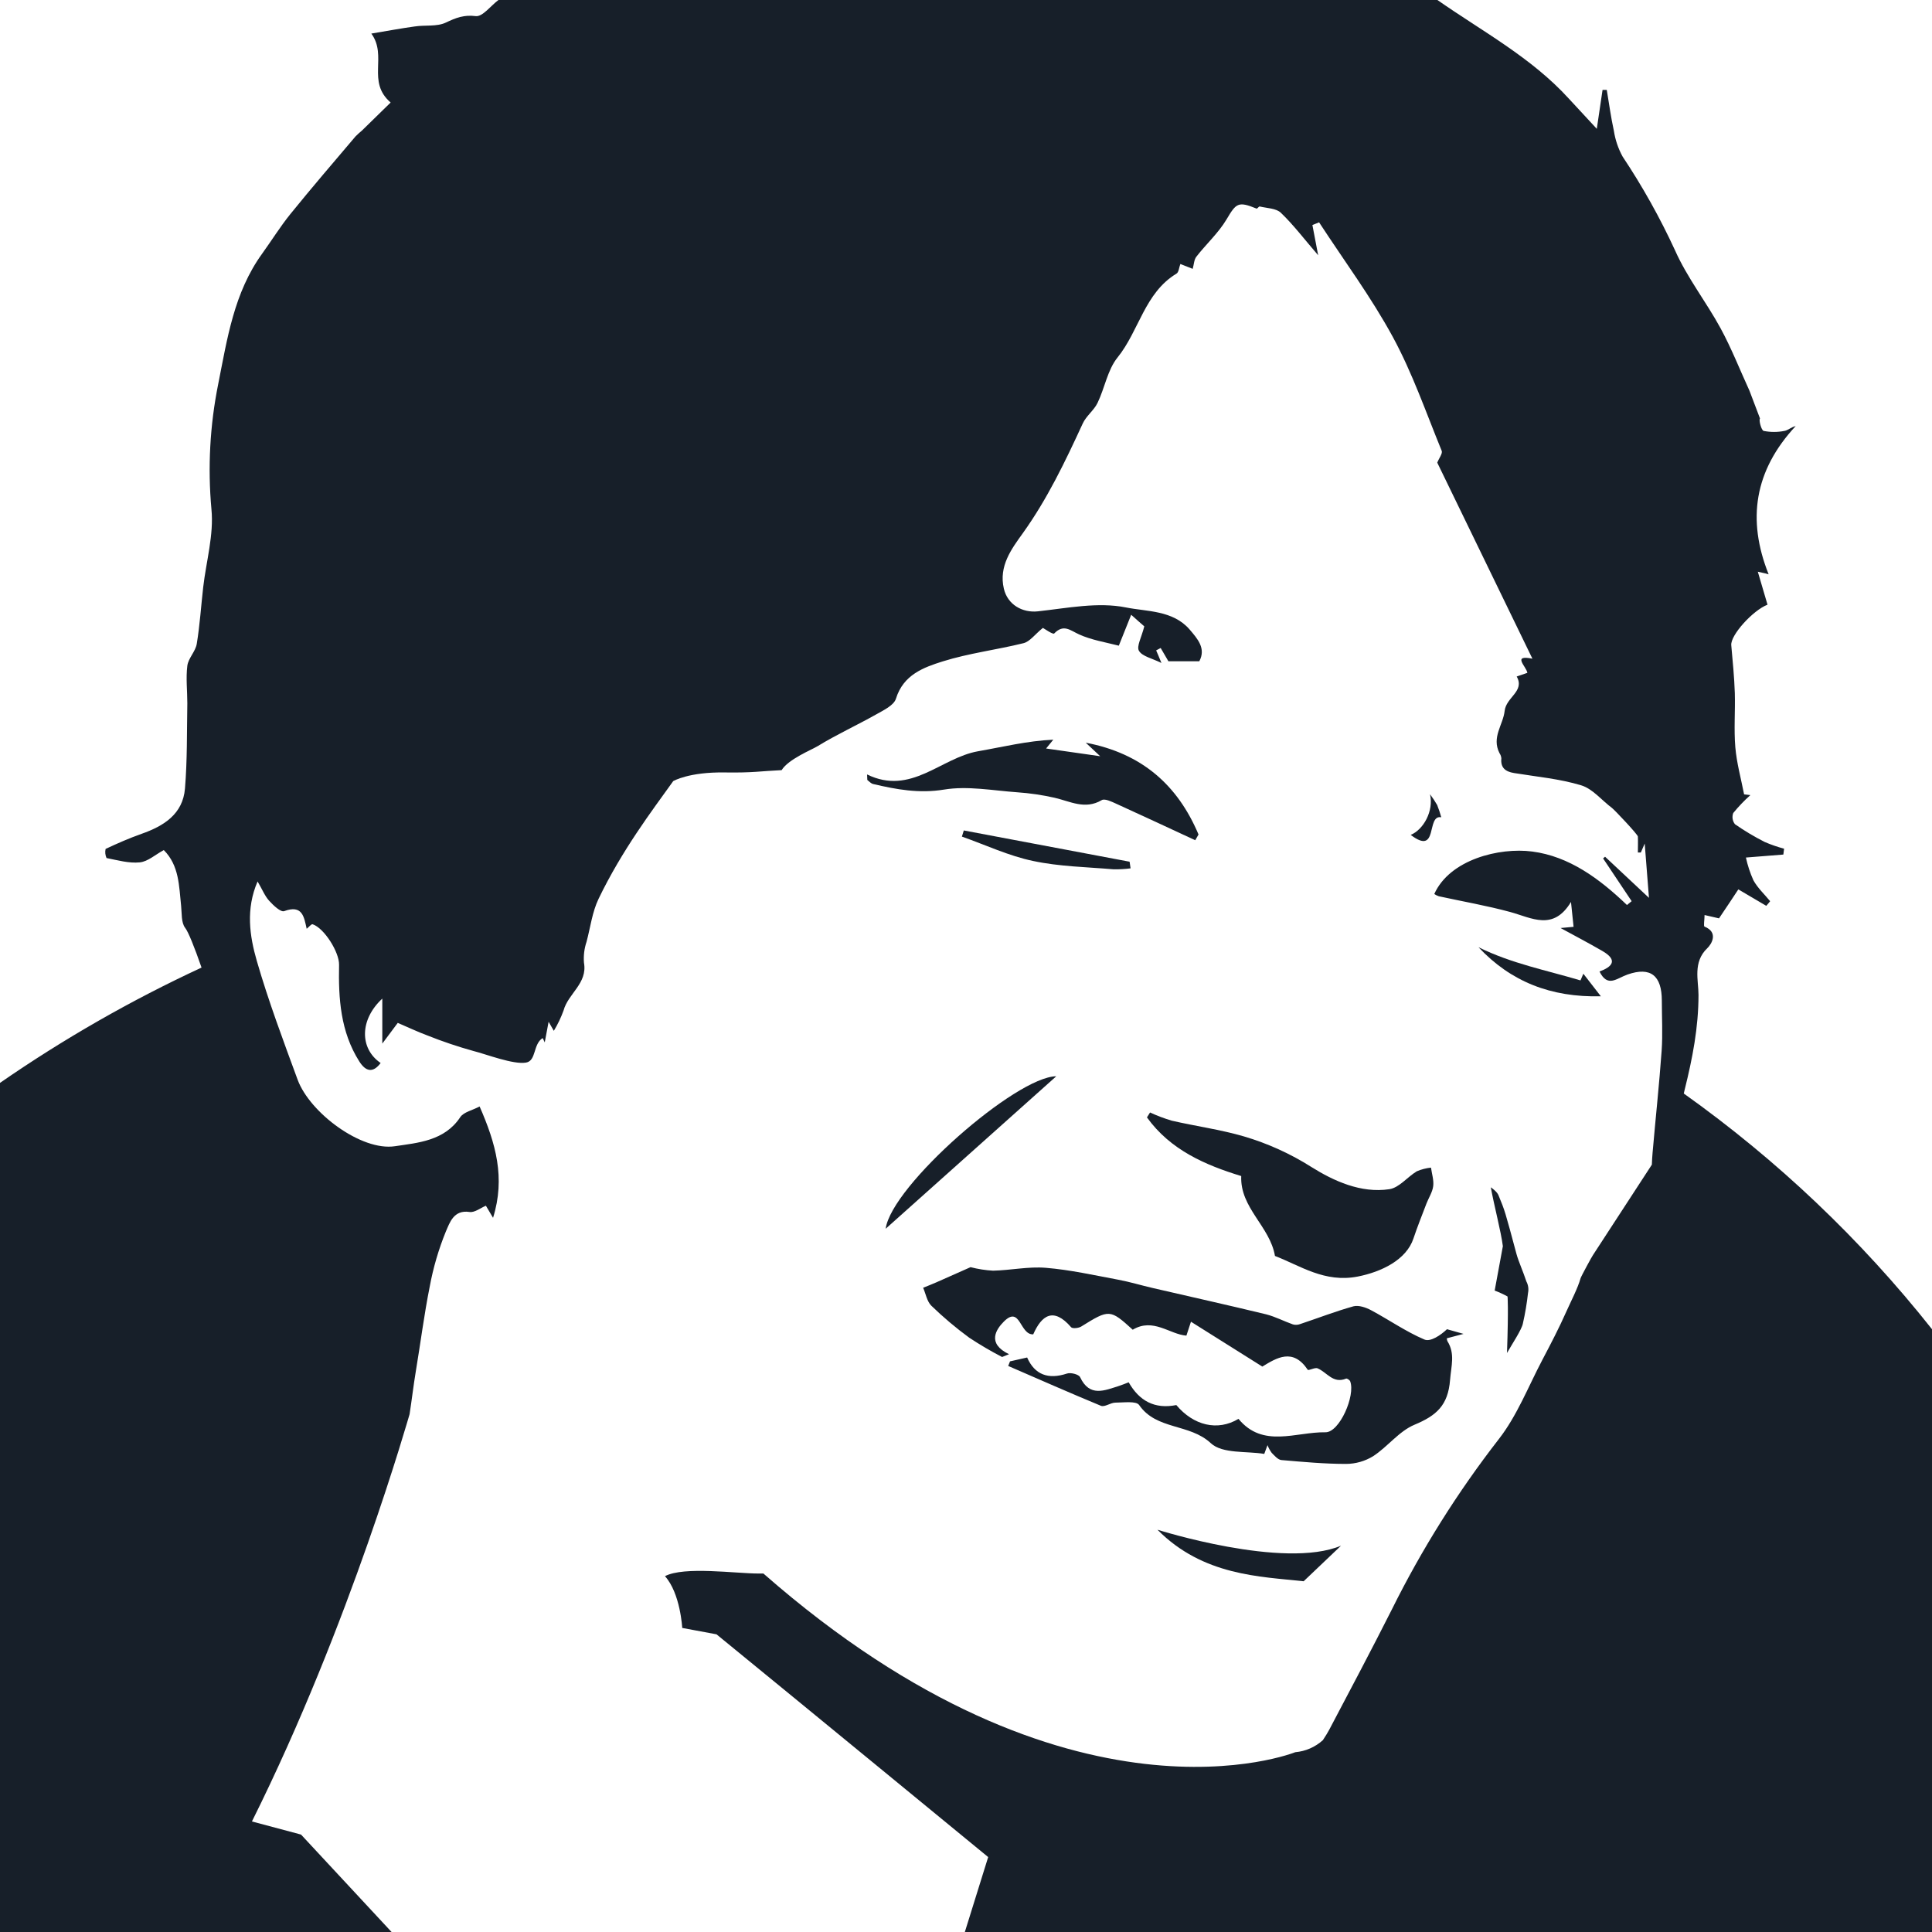
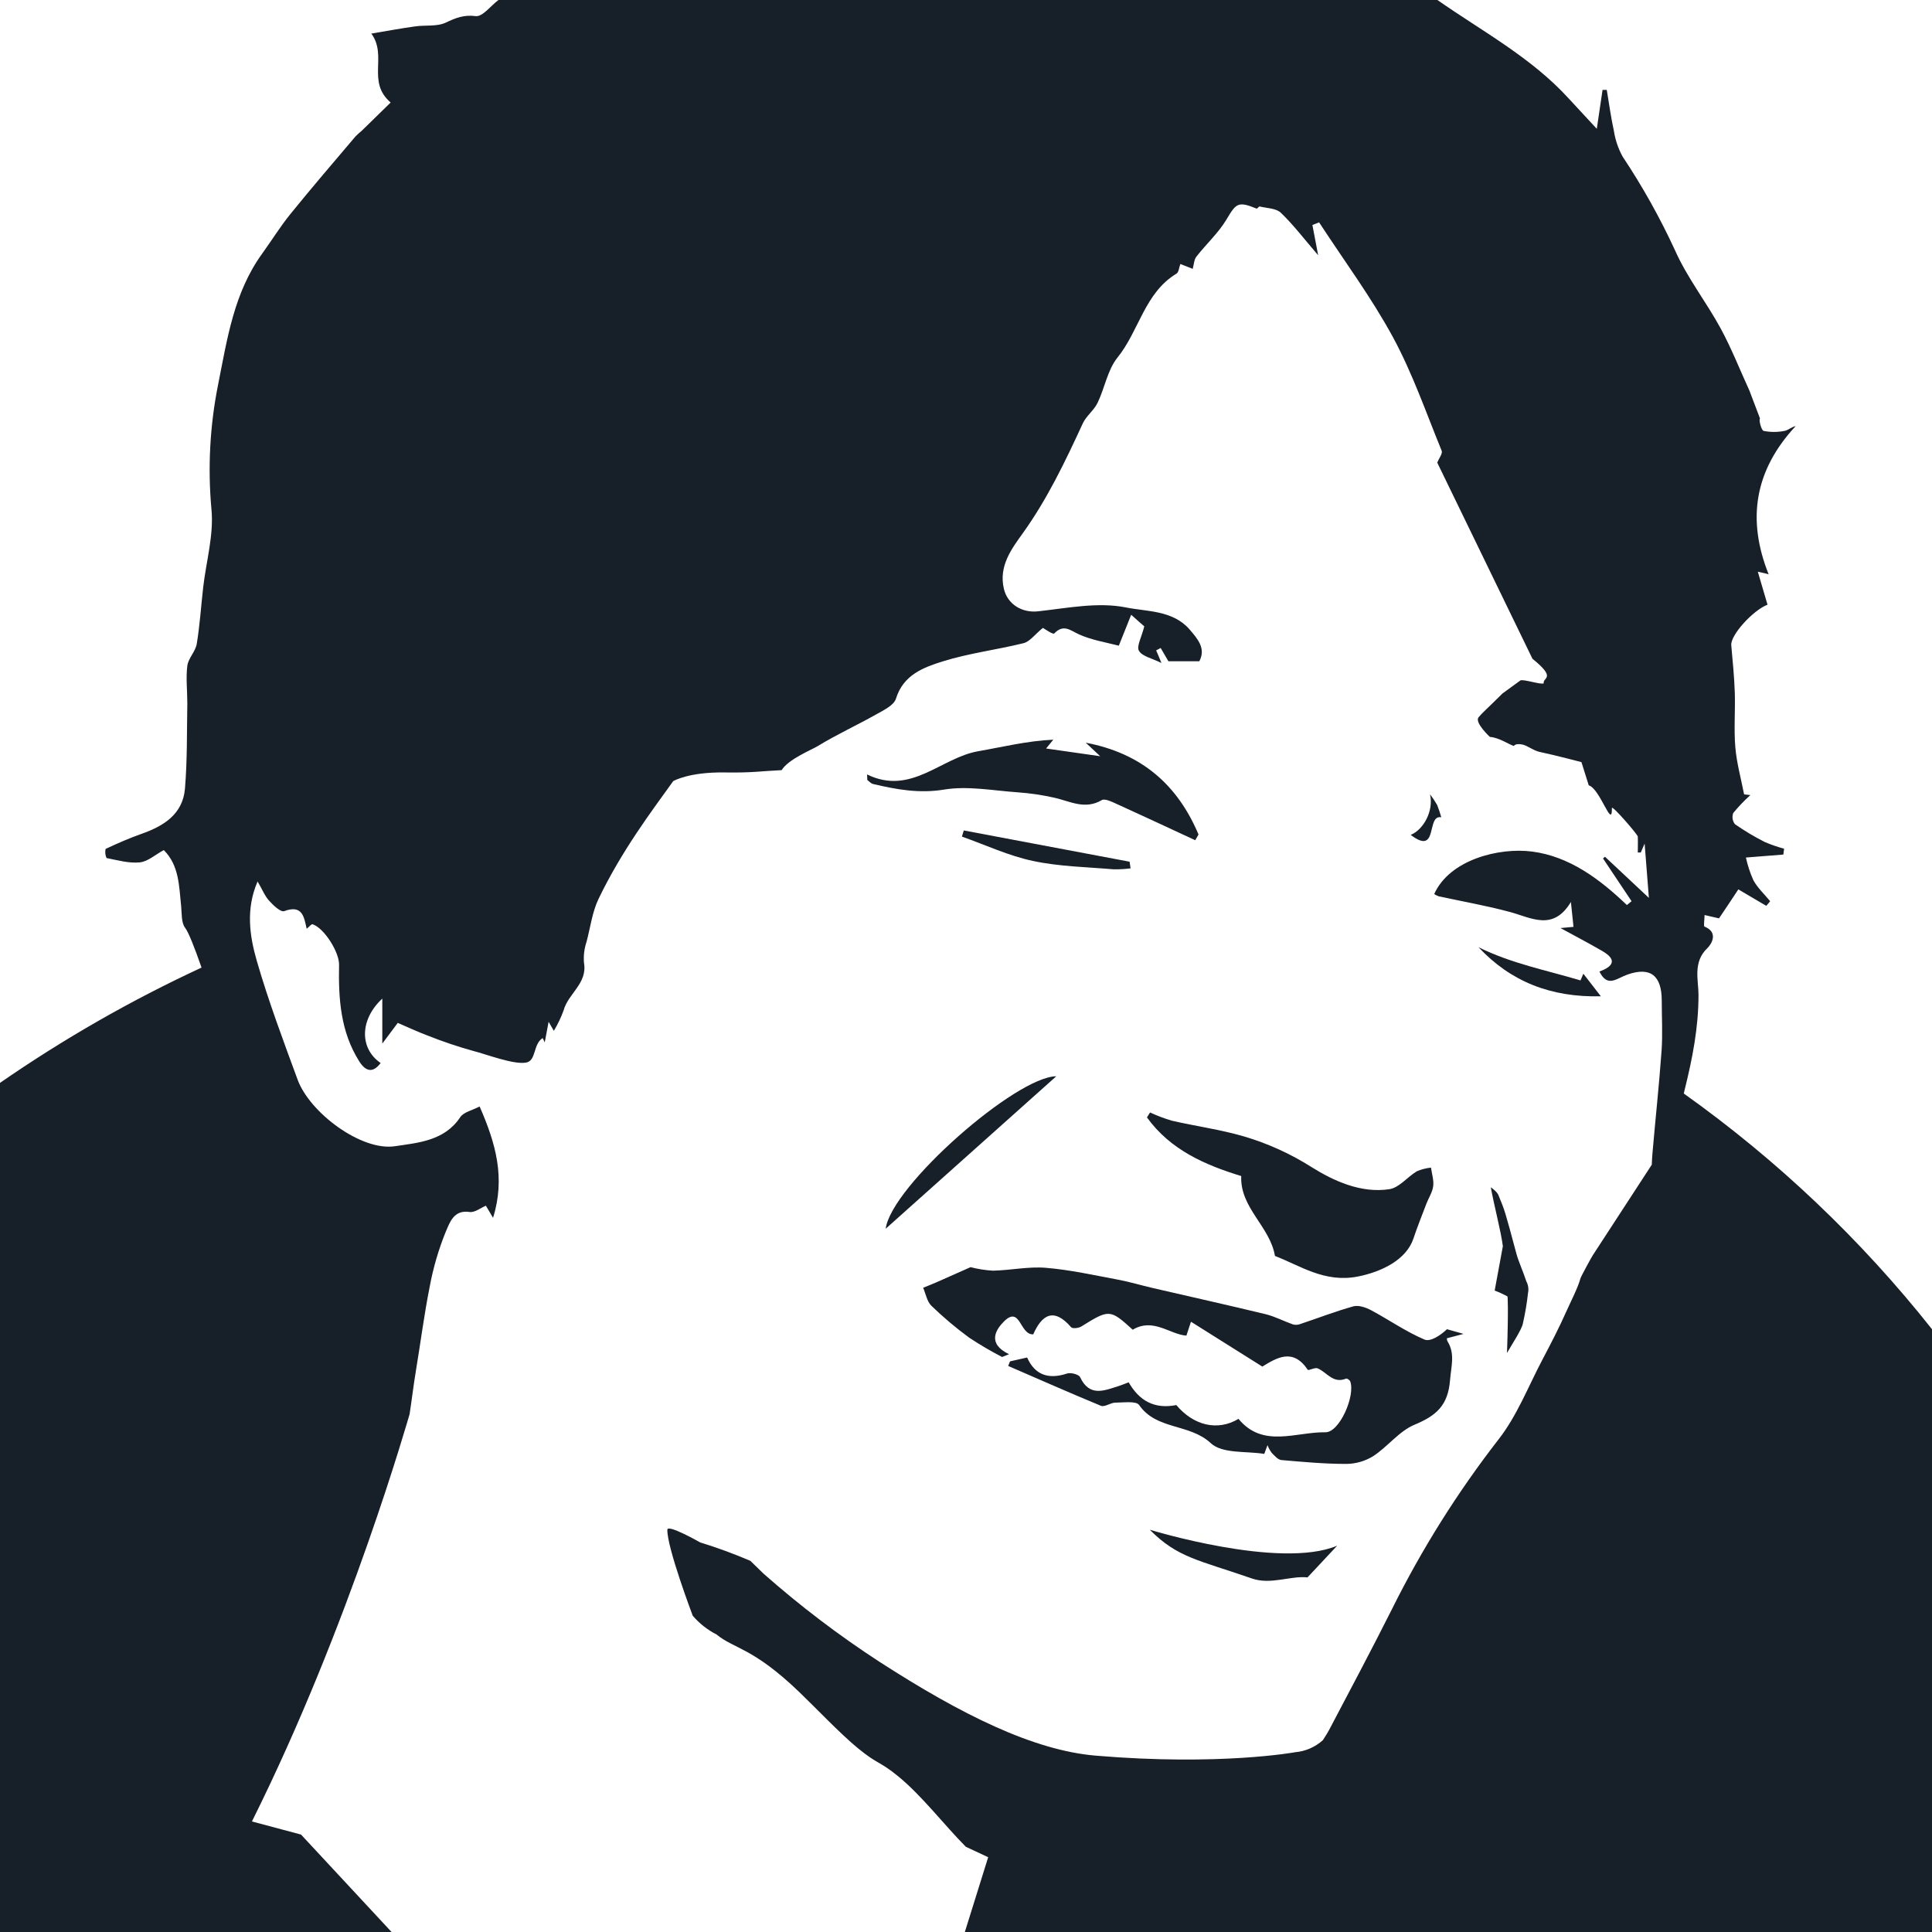
<svg xmlns="http://www.w3.org/2000/svg" id="face" viewBox="0 0 500 500">
  <defs>
    <style>
      #face {
        fill: #171f29;
        
      }
      .cls-1 {
        fill: none;
      }
    </style>
  </defs>
  <g>
-     <path class="cls-1" d="M185.47,423c-4.25-.81-8.87-1.65-8.87-1.65.31.09.82.25,1.45.46-.48-.16-.94-.31-1.45-.46,0,0-.52-9-4.47-13.4,5-2.61,18.2-.68,24.24-.68l1.24,0c79.47,69.69,137.64,46.24,137.64,46.24a12.23,12.23,0,0,0,7.15-3.12c.77-1.18,1.35-2.12,1.64-2.69,5.42-10.36,10.89-20.69,16.07-31.16a261.09,261.09,0,0,1,27.74-44.18c4.7-6.05,7.58-13.52,11.2-20.4,2.2-4.17,4.38-8.36,6.29-12.67,1.07-2.41,2.93-6,3.63-8.51.12-.41,3-5.77,3.21-6l15.24-23.4c0-1,.09-2,.18-3,.76-8.83,1.72-17.64,2.35-26.47.3-4.31.06-8.66.05-13,0-6.4-2.86-8.84-8.86-6.74-2.85,1-5.14,3.48-7.27-.77,3.24-1.2,4.91-2.91.72-5.33-3.7-2.14-7.49-4.12-10.8-5.93l3.37-.31c-.19-1.86-.39-3.72-.67-6.44-4.59,7.63-10.15,4.13-15.74,2.6-6.07-1.65-12.31-2.72-18.47-4.07a4.91,4.91,0,0,1-1.17-.58c4-8.89,16.84-12.05,25.32-11,9.62,1.24,17.49,7.08,24.55,13.85l1.21-1L414.8,222.2l.51-.44,11.36,10.64c-.39-5-.74-9.38-1.1-14.05l-1,2.31h-.77c0-1.38,0-2.76,0-4.13,0-.54-6-6.89-6.7-7.39-2.65-2-5-5-8-5.87-5.6-1.69-11.55-2.22-17.36-3.17-2.21-.37-3.52-1.35-3.27-3.81A2.85,2.85,0,0,0,388,195c-2.09-4.11,1-7.44,1.34-10.91s5.29-5.07,3.12-8.91l2.76-.95c-.26-1.66-4.08-4.76,1.31-3.66l-24.63-50.74c.48-1.2,1.43-2.38,1.15-3.06-4.05-9.89-7.56-20.1-12.64-29.45-5.6-10.31-12.66-19.82-19.09-29.68l-1.73.7c.42,2.22.84,4.45,1.49,7.82-3.64-4.22-6.4-7.86-9.66-11C330.22,54,327.84,54,326,53.51c-.22-.06-.64.61-.81.55-4.79-2-5.29-1.42-7.79,2.8-2.09,3.51-5.26,6.37-7.8,9.64-.61.78-.63,2-.95,3.15l-3.19-1.26c-.31.85-.37,2.12-1,2.49-8.28,5-9.68,14.81-15.27,21.72-2.59,3.21-3.3,7.89-5.17,11.75-.94,1.94-2.93,3.4-3.84,5.35-4.53,9.83-9.16,19.53-15.53,28.41-2.88,4-6.25,8.46-4.87,14.32,1,4.11,4.78,6.3,8.84,5.85,7.58-.84,15.53-2.47,22.77-1,5.39,1.09,12.12.66,16.45,5.69,2.1,2.46,4.29,4.92,2.52,8.23h-8l-2-3.43-1.17.62c.33.78.66,1.56,1.37,3.26-2.46-1.23-5-1.7-5.82-3.15-.68-1.15.68-3.5,1.38-6.33-.44-.41-1.9-1.72-3.39-3-1.09,2.73-2.1,5.23-3.2,8-3.55-.95-7.1-1.48-10.25-2.9-2.33-1-4-2.8-6.48-.25-.31.32-2.6-1.28-2.92-1.45-2,1.67-3.3,3.53-5,3.95C258,168.2,250.77,169,244,171.17c-5,1.56-10.19,3.46-12.1,9.65-.54,1.75-3.27,3-5.21,4.12-5,2.81-10.21,5.22-15.1,8.19-1.42.87-7.57,3.36-9.27,6.18-5.57.26-7.35.71-14.69.6-9.37-.15-13.37,2.24-13.37,2.24C168.6,210,161,220,154.91,232.64c-1.66,3.45-2.16,7.4-3.12,11.14a13.58,13.58,0,0,0-.67,5.42c1,5.37-4.11,8-5.28,12.36a29.81,29.81,0,0,1-2.52,5.27c-.08-.14-.46-.79-1.35-2.35l-1,5.34c-.18-.37-.35-.75-.53-1.12-2.55,1.57-1.6,5.9-4.33,6.35-3.27.54-10.25-2.18-13.58-3a115.08,115.08,0,0,1-11.87-4c-2.55-.94-5-2.12-7.73-3.28l-4,5.36V258.45c-5.85,5.4-6,12.88-.43,16.67-1.94,2.61-3.8,2.31-5.53-.42-4.87-7.72-5.41-16.29-5.23-25,.07-3.26-3.8-9.49-6.84-10.49-.33-.11-1,.71-1.54,1.17-.69-3.09-1.1-6.31-5.82-4.57-.88.32-2.83-1.49-3.89-2.68s-1.81-3-3-5c-3.09,7.15-2.07,14.09-.19,20.59,3,10.4,6.83,20.58,10.57,30.75,3.15,8.55,16.5,18.5,25.17,17.18,5.84-.88,12.84-1.34,16.91-7.53.88-1.34,3.12-1.78,5-2.76,4.18,9.53,6.72,18.46,3.48,28.82L125.71,312c-1.35.55-2.9,1.82-4.23,1.62-4.16-.63-5.18,2.82-6.14,5.07A73.06,73.06,0,0,0,111.17,333c-1.45,7.26-2.38,14.62-3.6,21.93-.61,3.67-1,7.4-1.61,11.09,0,.1-15.2,54.17-40.76,105.42l12.71,3.4L101.34,500H249.7l6.08-19.35S207,440.55,185.47,423Zm87.89-144.51L229.21,318C230.73,306.83,263,278.61,273.36,278.49Zm-24.42-62c.16-.53.33-1.06.49-1.59L292.34,223l.25,1.72a30.53,30.53,0,0,1-4.36.25c-7-.6-14.06-.71-20.86-2.16C261.07,221.48,255.07,218.67,248.94,216.51Zm88.44,192.72c-11.22-1.23-26-1.4-37.83-13.34,0,0,32.7,10.38,47.51,4.13Zm58.07-74.62a70.51,70.51,0,0,1-1.33,7.9c-.3,1.56-2.74,5.23-4.11,7.62.42-12.12.14-14.62.14-14.62a24.8,24.8,0,0,0-3.33-1.53l2.12-11.47c-.47-3.75-2.26-10.46-3.12-15.24,1.68,1.19,1.88,1.81,2.05,2.22,1.64,3.88,1.64,3.88,4.6,15.06.51,1.94,1.76,4.63,2.55,7.05A4.42,4.42,0,0,1,395.45,334.61ZM409,253.76c.25-.57.49-1.15.74-1.73l4.53,5.81c-13,.31-23.31-3.79-31.67-12.67C391.18,249.4,400.23,251.13,409,253.76ZM374.48,344l4.33,1.17-4.32,1.14a2,2,0,0,0,.15.74c2,3.27,1,6.43.69,10-.52,6.69-3.59,9.28-9.21,11.63-4,1.66-6.94,5.69-10.7,8.14a13.48,13.48,0,0,1-7,2c-5.58,0-11.18-.48-16.75-1-.89-.08-1.77-1.12-2.5-1.86a8.24,8.24,0,0,1-1.09-2l-.84,2.27c-4.53-.77-10.87,0-13.83-2.77-5.49-5.14-14.06-3.37-18.55-9.88-.77-1.11-4-.65-6.16-.62-1.26,0-2.77,1.21-3.73.82-8.06-3.3-16-6.84-24-10.31l.47-1.19,4.43-1c2,4.46,5.46,5.76,10.32,4.15,1-.32,3.05.21,3.39.94,2.48,5.24,6.32,3.43,10.09,2.26.76-.24,1.49-.56,2.48-.93,2.75,4.81,6.7,7,12.33,5.89,4.44,5.28,10.65,6.83,16.09,3.57,6.31,7.67,14.83,3.35,22.51,3.47,3.64.06,7.79-9.5,6.4-13.18-.12-.34-.83-.81-1.06-.71-3.34,1.41-5-1.68-7.39-2.66-.7-.29-2.34.67-2.54.37-3.84-5.72-8-3.09-11.75-.82l-18.47-11.61-1.18,3.6c-4.31-.31-8.58-4.71-13.89-1.53-5.88-5.34-6.08-5.33-13.32-.83-.69.43-2.28.6-2.63.18-4.58-5.3-7.64-3.06-9.8,1.85-3.53.16-3.3-7.6-7.6-3.31-1.95,2-4.52,5.63,1.34,8.45l-1.8.72a92.67,92.67,0,0,1-8.51-5,93.79,93.79,0,0,1-9.83-8.3c-1.13-1.1-1.42-3.06-2.09-4.62,1.13-.46,2.28-.9,3.39-1.39,3-1.31,5.95-2.64,8.88-3.94a29.71,29.71,0,0,0,5.81.91c4.57-.1,9.19-1.12,13.7-.74,6.28.52,12.5,1.92,18.72,3.08,3,.56,5.92,1.45,8.89,2.14,9.8,2.27,19.62,4.45,29.39,6.82,2.38.57,4.6,1.79,6.93,2.61a3,3,0,0,0,1.88-.1c4.6-1.53,9.13-3.29,13.78-4.59,1.34-.37,3.2.26,4.53,1,4.65,2.48,9,5.55,13.83,7.6C370.21,347.34,372.83,345.56,374.48,344Zm-4.37-138.48a28,28,0,0,1,1.85,2.79,31.37,31.37,0,0,1,1.06,3.17c-4-.76-.63,10.12-7.89,4.56C368.42,214.71,371.08,209.86,370.11,205.55ZM321.92,294.1a69.06,69.06,0,0,1,17.5,7.94c5.68,3.55,12.78,6.85,20.16,5.72,2.54-.39,4.65-3.17,7.09-4.63a12.7,12.7,0,0,1,3.67-.95c.22,1.61.76,3.26.57,4.81s-1.17,3-1.75,4.5c-1.14,3-2.35,6-3.35,9-1.83,5.57-8.32,8.68-14.43,9.88-8.58,1.68-14.84-2.8-21.42-5.33-1.3-7.68-9.08-12.43-8.73-20.68-9.24-2.83-18.31-6.71-24.4-15.18l.8-1.27a42,42,0,0,0,5.62,2.12C309.46,291.46,315.82,292.32,321.92,294.1Zm-68.85-99.69c6.38-1.13,12.69-2.71,19.49-3l-1.86,2.28,14,2-3.74-3.5c14.58,2.78,23.81,11,29.19,23.76l-.86,1.48c-6.84-3.17-13.67-6.37-20.54-9.49-1.15-.52-2.87-1.35-3.65-.89-4.33,2.56-8.19.3-12.25-.62a64,64,0,0,0-9.65-1.41c-6.31-.45-12.8-1.71-18.89-.7-6.48,1.07-12.31,0-18.34-1.43-.56-.13-1-.69-1.53-1.06l-.06-1.42C235.73,206,243.42,196.12,253.07,194.41Z" transform="translate(0 0)" />
-     <path d="M0,500H101.34L77.91,474.79l-12.71-3.4C90.76,420.14,105.93,366.07,106,366c.57-3.69,1-7.42,1.61-11.09,1.22-7.31,2.15-14.67,3.6-21.93a73.06,73.06,0,0,1,4.17-14.25c1-2.25,2-5.7,6.14-5.07,1.33.2,2.88-1.07,4.23-1.62l1.85,3.13c3.24-10.36.7-19.29-3.48-28.82-1.84,1-4.08,1.42-5,2.76-4.07,6.19-11.07,6.65-16.91,7.53-8.67,1.32-22-8.63-25.17-17.18-3.74-10.17-7.56-20.35-10.57-30.75-1.88-6.5-2.9-13.44.19-20.59,1.19,2,1.86,3.75,3,5s3,3,3.89,2.68c4.72-1.74,5.13,1.48,5.82,4.57.58-.46,1.21-1.28,1.54-1.17,3,1,6.91,7.23,6.84,10.49-.18,8.73.36,17.3,5.23,25,1.73,2.73,3.59,3,5.53.42-5.52-3.79-5.42-11.27.43-16.67v11.64l4-5.36c2.72,1.16,5.18,2.34,7.73,3.28a115.08,115.08,0,0,0,11.87,4c3.33.84,10.31,3.56,13.58,3,2.73-.45,1.78-4.78,4.33-6.35.18.37.35.75.53,1.12l1-5.34c.89,1.56,1.27,2.21,1.35,2.35a29.81,29.81,0,0,0,2.52-5.27c1.17-4.38,6.25-7,5.28-12.36a13.58,13.58,0,0,1,.67-5.42c1-3.74,1.46-7.69,3.12-11.14C161,220,168.6,210,174.23,202.15c0,0,4-2.39,13.37-2.24,7.34.11,9.12-.34,14.69-.6,1.7-2.82,7.85-5.31,9.27-6.18,4.89-3,10.11-5.38,15.1-8.19,1.94-1.1,4.67-2.37,5.21-4.12,1.91-6.19,7.14-8.09,12.1-9.65,6.8-2.13,14-3,20.93-4.72,1.65-.42,2.93-2.28,5-3.95.32.17,2.61,1.77,2.92,1.45,2.46-2.55,4.15-.8,6.48.25,3.15,1.42,6.7,2,10.25,2.9,1.1-2.76,2.11-5.26,3.2-8,1.49,1.33,2.95,2.64,3.39,3-.7,2.83-2.06,5.18-1.38,6.33.85,1.45,3.36,1.92,5.82,3.15-.71-1.7-1-2.48-1.37-3.26l1.17-.62,2,3.43h8c1.77-3.31-.42-5.77-2.52-8.23-4.33-5-11.06-4.6-16.45-5.69-7.24-1.46-15.19.17-22.77,1-4.06.45-7.88-1.74-8.84-5.85-1.38-5.86,2-10.32,4.87-14.32,6.37-8.88,11-18.58,15.53-28.41.91-2,2.9-3.41,3.84-5.35,1.87-3.86,2.58-8.54,5.17-11.75,5.59-6.91,7-16.73,15.27-21.72.6-.37.66-1.64,1-2.49l3.19,1.26c.32-1.13.34-2.37.95-3.15,2.54-3.27,5.71-6.13,7.8-9.64,2.5-4.22,3-4.76,7.79-2.8.17.06.59-.61.81-.55,1.86.45,4.24.45,5.46,1.62,3.26,3.12,6,6.76,9.66,11-.65-3.37-1.07-5.6-1.49-7.82l1.73-.7c6.43,9.86,13.49,19.37,19.09,29.68,5.08,9.35,8.59,19.56,12.64,29.45.28.68-.67,1.86-1.15,3.06l24.63,50.74c-5.39-1.1-1.57,2-1.31,3.66l-2.76.95c2.17,3.84-2.73,5.32-3.12,8.91s-3.43,6.8-1.34,10.91a2.85,2.85,0,0,1,.49,1.35c-.25,2.46,1.06,3.44,3.27,3.81,5.81.95,11.76,1.48,17.36,3.17,3,.9,5.32,3.87,8,5.87.67.5,6.67,6.85,6.7,7.39.06,1.37,0,2.75,0,4.13h.77l1-2.31c.36,4.67.71,9.06,1.1,14.05l-11.36-10.64-.51.44,7.39,11.06-1.21,1c-7.06-6.77-14.93-12.61-24.55-13.85-8.48-1.1-21.31,2.06-25.32,11a4.91,4.91,0,0,0,1.17.58c6.16,1.35,12.4,2.42,18.47,4.07,5.59,1.53,11.15,5,15.74-2.6.28,2.72.48,4.58.67,6.44l-3.37.31c3.31,1.81,7.1,3.79,10.8,5.93,4.19,2.42,2.52,4.13-.72,5.33,2.13,4.25,4.42,1.76,7.27.77,6-2.1,8.85.34,8.86,6.74,0,4.33.25,8.68-.05,13-.63,8.83-1.59,17.64-2.35,26.47-.09,1-.14,2-.18,3l-15.24,23.4c-.18.19-3.09,5.55-3.21,6-.7,2.55-2.56,6.1-3.63,8.51-1.91,4.31-4.09,8.5-6.29,12.67-3.62,6.88-6.5,14.35-11.2,20.4a261.09,261.09,0,0,0-27.74,44.18C354.93,427,349.46,437.3,344,447.66c-.29.57-.87,1.51-1.64,2.69a12.23,12.23,0,0,1-7.15,3.12s-58.17,23.45-137.64-46.24l-1.24,0c-6,0-19.23-1.93-24.24.68,4,4.43,4.47,13.4,4.47,13.4s4.62.84,8.87,1.65c21.5,17.55,70.31,57.65,70.31,57.65L249.7,500H500V344a314.87,314.87,0,0,0-64.24-61c.08-.35.16-.71.25-1.06,2-8.06,3.56-16,3.56-24.46,0-3.76-1.51-8.47,2.27-12.08,1.07-1,3-4.09-.7-5.59-.32-.13,0-1.76,0-3l3.74.86c2-2.93,3.56-5.33,5-7.5,2.72,1.61,5,2.94,7.23,4.26.59-.67.45-.52,1-1.2-1.47-1.8-3.25-3.43-4.34-5.43a29.67,29.67,0,0,1-1.93-5.87l9.69-.77c.1-.84.08-.68.19-1.52a35.88,35.88,0,0,1-5-1.73A64.94,64.94,0,0,1,449,213.3a3,3,0,0,1-.44-2.89,42.08,42.08,0,0,1,4.43-4.64l-1.62-.19c-.79-4.06-1.92-8.1-2.27-12.2-.39-4.63,0-9.33-.13-14-.14-4.14-.55-8.28-.92-12.41-.23-2.58,5.57-9,9.38-10.48-.8-2.74-1.6-5.45-2.51-8.53,1.07.24,1.54.33,2,.45s.66.17.8.22c-5.65-14.14-3.7-26.85,7-38.36-1.19.27-2,1.11-2.91,1.25a13.9,13.9,0,0,1-5.38,0c-.6-.15-1.32-2.9-.94-3.21l-2.72-7.17c-2.5-5.46-4.67-11-7.48-16.17-3.73-6.86-8.66-13.1-11.82-20.24a178.8,178.8,0,0,0-13.56-24.24,20.3,20.3,0,0,1-2.24-6.63c-.77-3.49-1.24-7.06-1.84-10.59h-1.09c-.45,3-.9,6.06-1.49,10.07-2.58-2.79-4.93-5.3-7.25-7.83C396.29,14.85,383.62,8.12,372,0H129c-2,1.49-4.12,4.39-5.88,4.17-3.09-.39-5.15.45-7.75,1.68-2.32,1.1-5.36.58-8.06,1-3.43.47-6.83,1.11-11.21,1.84,4.25,5.81-1.29,12.44,5,17.84-2.25,2.21-4.84,4.74-7.44,7.27A22.33,22.33,0,0,0,92,35.31C86.32,42,80.63,48.63,75.13,55.42c-2.63,3.26-4.85,6.85-7.31,10.26-7.27,10.08-9,21.91-11.35,33.73a112.44,112.44,0,0,0-1.75,32.38c.65,6.6-1.35,13.43-2.13,20.16-.56,4.9-.87,9.83-1.67,14.68-.33,2-2.19,3.71-2.44,5.67-.4,3.18,0,6.47,0,9.71-.13,7.36,0,14.74-.61,22.06-.55,6.63-5.48,9.7-11.25,11.73-3.16,1.12-6.25,2.47-9.29,3.9a3.74,3.74,0,0,0,.24,2.36c2.85.56,5.81,1.41,8.62,1.12,2.09-.22,4-2,6.2-3.18,4,4,3.93,9.3,4.48,14.4.21,1.95,0,4.38,1.05,5.73.8,1,2.41,5,4.24,10.28A351.39,351.39,0,0,0,0,280.25V500Z" transform="translate(0 0)" />
+     <path class="cls-1" d="M273.36,278.49,229.21,318C230.73,306.83,263,278.61,273.36,278.49Zm-24.42-62c.16-.53.33-1.06.49-1.59L292.34,223l.25,1.72a30.53,30.53,0,0,1-4.36.25c-7-.6-14.06-.71-20.86-2.16C261.07,221.48,255.07,218.67,248.94,216.51Zm88.44,192.72c-11.22-1.23-26-1.4-37.83-13.34,0,0,32.7,10.38,47.51,4.13Zm58.07-74.62a70.51,70.51,0,0,1-1.33,7.9c-.3,1.56-2.74,5.23-4.11,7.62.42-12.12.14-14.62.14-14.62a24.8,24.8,0,0,0-3.33-1.53l2.12-11.47c-.47-3.75-2.26-10.46-3.12-15.24,1.68,1.19,1.88,1.81,2.05,2.22,1.64,3.88,1.64,3.88,4.6,15.06.51,1.94,1.76,4.63,2.55,7.05A4.42,4.42,0,0,1,395.45,334.61ZM409,253.76c.25-.57.49-1.15.74-1.73l4.53,5.81c-13,.31-23.31-3.79-31.67-12.67C391.18,249.4,400.23,251.13,409,253.76ZM374.48,344l4.33,1.17-4.32,1.14a2,2,0,0,0,.15.74c2,3.27,1,6.43.69,10-.52,6.69-3.59,9.28-9.21,11.63-4,1.66-6.94,5.69-10.7,8.14a13.48,13.48,0,0,1-7,2c-5.58,0-11.18-.48-16.75-1-.89-.08-1.77-1.12-2.5-1.86a8.24,8.24,0,0,1-1.09-2l-.84,2.27c-4.53-.77-10.87,0-13.83-2.77-5.49-5.14-14.06-3.37-18.55-9.88-.77-1.11-4-.65-6.16-.62-1.26,0-2.77,1.21-3.73.82-8.06-3.3-16-6.84-24-10.31l.47-1.19,4.43-1c2,4.46,5.46,5.76,10.32,4.15,1-.32,3.05.21,3.39.94,2.48,5.24,6.32,3.43,10.09,2.26.76-.24,1.49-.56,2.48-.93,2.75,4.81,6.7,7,12.33,5.89,4.44,5.28,10.65,6.83,16.09,3.57,6.31,7.67,14.83,3.35,22.51,3.47,3.64.06,7.79-9.5,6.4-13.18-.12-.34-.83-.81-1.06-.71-3.34,1.41-5-1.68-7.39-2.66-.7-.29-2.34.67-2.54.37-3.84-5.72-8-3.09-11.75-.82l-18.47-11.61-1.18,3.6c-4.31-.31-8.58-4.71-13.89-1.53-5.88-5.34-6.08-5.33-13.32-.83-.69.43-2.28.6-2.63.18-4.58-5.3-7.64-3.06-9.8,1.85-3.53.16-3.3-7.6-7.6-3.31-1.95,2-4.52,5.63,1.34,8.45l-1.8.72a92.67,92.67,0,0,1-8.51-5,93.79,93.79,0,0,1-9.83-8.3c-1.13-1.1-1.42-3.06-2.09-4.62,1.13-.46,2.28-.9,3.39-1.39,3-1.31,5.95-2.64,8.88-3.94a29.71,29.71,0,0,0,5.81.91c4.57-.1,9.19-1.12,13.7-.74,6.28.52,12.5,1.92,18.72,3.08,3,.56,5.92,1.45,8.89,2.14,9.8,2.27,19.62,4.45,29.39,6.82,2.38.57,4.6,1.79,6.93,2.61a3,3,0,0,0,1.88-.1c4.6-1.53,9.13-3.29,13.78-4.59,1.34-.37,3.2.26,4.53,1,4.65,2.48,9,5.55,13.83,7.6C370.21,347.34,372.83,345.56,374.48,344Zm-4.37-138.48a28,28,0,0,1,1.85,2.79,31.37,31.37,0,0,1,1.06,3.17c-4-.76-.63,10.12-7.89,4.56C368.42,214.71,371.08,209.86,370.11,205.55ZM321.92,294.1a69.06,69.06,0,0,1,17.5,7.94c5.68,3.55,12.78,6.85,20.16,5.72,2.54-.39,4.65-3.17,7.09-4.63a12.7,12.7,0,0,1,3.67-.95c.22,1.61.76,3.26.57,4.81s-1.17,3-1.75,4.5c-1.14,3-2.35,6-3.35,9-1.83,5.57-8.32,8.68-14.43,9.88-8.58,1.68-14.84-2.8-21.42-5.33-1.3-7.68-9.08-12.43-8.73-20.68-9.24-2.83-18.31-6.71-24.4-15.18l.8-1.27a42,42,0,0,0,5.62,2.12C309.46,291.46,315.82,292.32,321.92,294.1Zm-68.85-99.69c6.38-1.13,12.69-2.71,19.49-3l-1.86,2.28,14,2-3.74-3.5c14.58,2.78,23.81,11,29.19,23.76l-.86,1.48c-6.84-3.17-13.67-6.37-20.54-9.49-1.15-.52-2.87-1.35-3.65-.89-4.33,2.56-8.19.3-12.25-.62a64,64,0,0,0-9.65-1.41c-6.31-.45-12.8-1.71-18.89-.7-6.48,1.07-12.31,0-18.34-1.43-.56-.13-1-.69-1.53-1.06l-.06-1.42C235.73,206,243.42,196.12,253.07,194.41Z" transform="translate(0 0)" />
+     <path d="M0,500H101.34L77.91,474.79l-12.71-3.4C90.76,420.14,105.93,366.07,106,366c.57-3.69,1-7.42,1.61-11.09,1.22-7.31,2.15-14.67,3.6-21.93a73.06,73.06,0,0,1,4.17-14.25c1-2.25,2-5.7,6.14-5.07,1.33.2,2.88-1.07,4.23-1.62l1.85,3.13c3.24-10.36.7-19.29-3.48-28.82-1.84,1-4.08,1.42-5,2.76-4.07,6.19-11.07,6.65-16.91,7.53-8.67,1.32-22-8.63-25.17-17.18-3.74-10.17-7.56-20.35-10.57-30.75-1.88-6.5-2.9-13.44.19-20.59,1.19,2,1.86,3.75,3,5s3,3,3.89,2.68c4.72-1.74,5.13,1.48,5.82,4.57.58-.46,1.21-1.28,1.54-1.17,3,1,6.91,7.23,6.84,10.49-.18,8.73.36,17.3,5.23,25,1.73,2.73,3.59,3,5.53.42-5.52-3.79-5.42-11.27.43-16.67v11.64l4-5.36c2.72,1.16,5.18,2.34,7.73,3.28a115.08,115.08,0,0,0,11.87,4c3.33.84,10.31,3.56,13.58,3,2.73-.45,1.78-4.78,4.33-6.35.18.37.35.75.53,1.12l1-5.34c.89,1.56,1.27,2.21,1.35,2.35a29.81,29.81,0,0,0,2.52-5.27c1.17-4.38,6.25-7,5.28-12.36a13.58,13.58,0,0,1,.67-5.42c1-3.74,1.46-7.69,3.12-11.14C161,220,168.6,210,174.23,202.15c0,0,4-2.39,13.37-2.24,7.34.11,9.12-.34,14.69-.6,1.7-2.82,7.85-5.31,9.27-6.18,4.89-3,10.11-5.38,15.1-8.19,1.94-1.1,4.67-2.37,5.21-4.12,1.91-6.19,7.14-8.09,12.1-9.65,6.8-2.13,14-3,20.93-4.72,1.65-.42,2.93-2.28,5-3.95.32.17,2.61,1.77,2.92,1.45,2.46-2.55,4.15-.8,6.48.25,3.15,1.42,6.7,2,10.25,2.9,1.1-2.76,2.11-5.26,3.2-8,1.49,1.33,2.95,2.64,3.39,3-.7,2.83-2.06,5.18-1.38,6.33.85,1.45,3.36,1.92,5.82,3.15-.71-1.7-1-2.48-1.37-3.26l1.17-.62,2,3.43h8c1.77-3.31-.42-5.77-2.52-8.23-4.33-5-11.06-4.6-16.45-5.69-7.24-1.46-15.19.17-22.77,1-4.06.45-7.88-1.74-8.84-5.85-1.38-5.86,2-10.32,4.87-14.32,6.37-8.88,11-18.58,15.53-28.41.91-2,2.9-3.41,3.84-5.35,1.87-3.86,2.58-8.54,5.17-11.75,5.59-6.91,7-16.73,15.27-21.72.6-.37.66-1.64,1-2.49l3.19,1.26c.32-1.13.34-2.37.95-3.15,2.54-3.27,5.71-6.13,7.8-9.64,2.5-4.22,3-4.76,7.79-2.8.17.06.59-.61.81-.55,1.86.45,4.24.45,5.46,1.62,3.26,3.12,6,6.76,9.66,11-.65-3.37-1.07-5.6-1.49-7.82l1.73-.7c6.43,9.86,13.49,19.37,19.09,29.68,5.08,9.35,8.59,19.56,12.64,29.45.28.68-.67,1.86-1.15,3.06l24.63,50.74c6.39,5.19,2.65,4.75,2.91,6.4-.92.32-5.06-1.11-6-.79l-4.68,3.41c-4,4-5.07,4.81-6.17,6.15s2.92,5.07,2.92,5.07c2.41.17,5,2,6.23,2.35,0,0,.29-.76,2.21-.37,1.28.25,2.84,1.57,4.47,1.91,4.13.87,10.8,2.64,10.8,2.64l1.88,6c3,.9,6.08,11.64,6,5.87,0-.85,6.67,6.85,6.7,7.39.06,1.37,0,2.75,0,4.13h.77l1-2.31c.36,4.67.71,9.06,1.1,14.05l-11.36-10.64-.51.44,7.39,11.06-1.21,1c-7.06-6.77-14.93-12.61-24.55-13.85-8.48-1.1-21.31,2.06-25.32,11a4.91,4.91,0,0,0,1.17.58c6.16,1.35,12.4,2.42,18.47,4.07,5.59,1.53,11.15,5,15.74-2.6.28,2.72.48,4.58.67,6.44l-3.37.31c3.31,1.81,7.1,3.79,10.8,5.93,4.19,2.42,2.52,4.13-.72,5.33,2.13,4.25,4.42,1.76,7.27.77,6-2.1,8.85.34,8.86,6.74,0,4.33.25,8.68-.05,13-.63,8.83-1.59,17.64-2.35,26.47-.09,1-.14,2-.18,3l-15.24,23.4c-.18.19-3.09,5.55-3.21,6-.7,2.55-2.56,6.1-3.63,8.51-1.91,4.31-4.09,8.5-6.29,12.67-3.62,6.88-6.5,14.35-11.2,20.4a261.09,261.09,0,0,0-27.74,44.18C354.93,427,349.46,437.3,344,447.66c-.29.57-.87,1.51-1.64,2.69a12.23,12.23,0,0,1-7.15,3.12s-19.53,3.6-51.64.89c-16.18-1.37-34.78-10.63-55.86-24.22a256.57,256.57,0,0,1-30.14-22.91l-3.38-3.29a131.8,131.8,0,0,0-13-4.77s-8.43-4.81-8.48-3.28c-.13,4.55,6.57,22.26,6.57,22.26a20.31,20.31,0,0,0,6.15,4.85c4.71,3.84,9.33,3.29,21.45,14.93,4.05,3.88,10.59,10.78,15.15,14.51,5.24,4.3,5.56,3.28,10.42,7.27,6.13,5,11.95,12.64,17.51,18.24l5.78,2.7L249.7,500H500V344a314.87,314.87,0,0,0-64.24-61c.08-.35.16-.71.25-1.06,2-8.06,3.56-16,3.56-24.46,0-3.76-1.51-8.47,2.27-12.08,1.07-1,3-4.09-.7-5.59-.32-.13,0-1.76,0-3l3.74.86c2-2.93,3.56-5.33,5-7.5,2.72,1.61,5,2.94,7.23,4.26.59-.67.45-.52,1-1.2-1.47-1.8-3.25-3.43-4.34-5.43a29.67,29.67,0,0,1-1.93-5.87l9.69-.77c.1-.84.08-.68.19-1.52a35.88,35.88,0,0,1-5-1.73A64.94,64.94,0,0,1,449,213.3a3,3,0,0,1-.44-2.89,42.08,42.08,0,0,1,4.43-4.64l-1.62-.19c-.79-4.06-1.92-8.1-2.27-12.2-.39-4.63,0-9.33-.13-14-.14-4.14-.55-8.28-.92-12.41-.23-2.58,5.57-9,9.38-10.48-.8-2.74-1.6-5.45-2.51-8.53,1.07.24,1.54.33,2,.45s.66.17.8.22c-5.65-14.14-3.7-26.85,7-38.36-1.19.27-2,1.11-2.91,1.25a13.9,13.9,0,0,1-5.38,0c-.6-.15-1.32-2.9-.94-3.21l-2.72-7.17c-2.5-5.46-4.67-11-7.48-16.17-3.73-6.86-8.66-13.1-11.82-20.24a178.8,178.8,0,0,0-13.56-24.24,20.3,20.3,0,0,1-2.24-6.63c-.77-3.49-1.24-7.06-1.84-10.59h-1.09c-.45,3-.9,6.06-1.49,10.07-2.58-2.79-4.93-5.3-7.25-7.83C396.29,14.85,383.62,8.12,372,0H129c-2,1.49-4.12,4.39-5.88,4.17-3.09-.39-5.15.45-7.75,1.68-2.32,1.1-5.36.58-8.06,1-3.43.47-6.83,1.11-11.21,1.84,4.25,5.81-1.29,12.44,5,17.84-2.25,2.21-4.84,4.74-7.44,7.27A22.33,22.33,0,0,0,92,35.31C86.32,42,80.63,48.63,75.13,55.42c-2.63,3.26-4.85,6.85-7.31,10.26-7.27,10.08-9,21.91-11.35,33.73a112.44,112.44,0,0,0-1.75,32.38c.65,6.6-1.35,13.43-2.13,20.16-.56,4.9-.87,9.83-1.67,14.68-.33,2-2.19,3.71-2.44,5.67-.4,3.18,0,6.47,0,9.71-.13,7.36,0,14.74-.61,22.06-.55,6.63-5.48,9.7-11.25,11.73-3.16,1.12-6.25,2.47-9.29,3.9a3.74,3.74,0,0,0,.24,2.36c2.85.56,5.81,1.41,8.62,1.12,2.09-.22,4-2,6.2-3.18,4,4,3.93,9.3,4.48,14.4.21,1.95,0,4.38,1.05,5.73.8,1,2.41,5,4.24,10.28A351.39,351.39,0,0,0,0,280.25V500Z" transform="translate(0 0)" />
    <path d="M457.71,148.64h0C457.84,148.67,457.82,148.67,457.71,148.64Z" transform="translate(0 0)" />
    <path d="M176.6,421.35c.51.15,1,.3,1.45.46C177.42,421.6,176.91,421.44,176.6,421.35Z" transform="translate(0 0)" />
    <path d="M368.64,346.67c-4.82-2.05-9.18-5.12-13.83-7.6-1.33-.71-3.19-1.34-4.53-1-4.65,1.3-9.18,3.06-13.78,4.59a3,3,0,0,1-1.88.1c-2.33-.82-4.55-2-6.93-2.61-9.77-2.37-19.59-4.55-29.39-6.82-3-.69-5.89-1.58-8.89-2.14-6.22-1.16-12.44-2.56-18.72-3.08-4.51-.38-9.13.64-13.7.74a29.71,29.71,0,0,1-5.81-.91c-2.93,1.3-5.9,2.63-8.88,3.94-1.11.49-2.26.93-3.39,1.39.67,1.56,1,3.52,2.09,4.62a93.79,93.79,0,0,0,9.83,8.3,92.67,92.67,0,0,0,8.51,5l1.8-.72c-5.86-2.82-3.29-6.49-1.34-8.45,4.3-4.29,4.07,3.47,7.6,3.31,2.16-4.91,5.22-7.15,9.8-1.85.35.42,1.94.25,2.63-.18,7.24-4.5,7.44-4.51,13.32.83,5.31-3.18,9.58,1.22,13.89,1.53l1.18-3.6,18.47,11.61c3.72-2.27,7.91-4.9,11.75.82.2.3,1.84-.66,2.54-.37,2.43,1,4,4.07,7.39,2.66.23-.1.94.37,1.06.71,1.39,3.68-2.76,13.24-6.4,13.18-7.68-.12-16.2,4.2-22.51-3.47-5.44,3.26-11.65,1.71-16.09-3.57-5.63,1.11-9.58-1.08-12.33-5.89-1,.37-1.72.69-2.48.93-3.77,1.17-7.61,3-10.09-2.26-.34-.73-2.43-1.26-3.39-.94-4.86,1.61-8.35.31-10.32-4.15l-4.43,1-.47,1.19c8,3.47,16,7,24,10.31,1,.39,2.47-.81,3.73-.82,2.11,0,5.39-.49,6.16.62,4.49,6.51,13.06,4.74,18.55,9.88,3,2.79,9.3,2,13.83,2.77l.84-2.27a8.24,8.24,0,0,0,1.09,2c.73.74,1.61,1.78,2.5,1.86,5.57.48,11.17,1,16.75,1a13.48,13.48,0,0,0,7-2c3.76-2.45,6.71-6.48,10.7-8.14,5.62-2.35,8.69-4.94,9.21-11.63.28-3.58,1.35-6.74-.69-10a2,2,0,0,1-.15-.74l4.32-1.14L374.48,344C372.83,345.56,370.21,347.34,368.64,346.67Z" transform="translate(0 0)" />
    <path d="M297.63,287.91l-.8,1.27c6.09,8.47,15.16,12.35,24.4,15.18-.35,8.25,7.43,13,8.73,20.68,6.58,2.53,12.84,7,21.42,5.33,6.11-1.2,12.6-4.31,14.43-9.88,1-3,2.21-6,3.35-9,.58-1.5,1.55-2.95,1.75-4.5s-.35-3.2-.57-4.81a12.7,12.7,0,0,0-3.67.95c-2.44,1.46-4.55,4.24-7.09,4.63-7.38,1.13-14.48-2.17-20.16-5.72a69.06,69.06,0,0,0-17.5-7.94c-6.1-1.78-12.46-2.64-18.67-4.07A42,42,0,0,1,297.63,287.91Z" transform="translate(0 0)" />
    <path d="M226,202.91c6,1.4,11.86,2.5,18.34,1.43,6.09-1,12.58.25,18.89.7a64,64,0,0,1,9.65,1.41c4.06.92,7.92,3.18,12.25.62.78-.46,2.5.37,3.65.89,6.87,3.12,13.7,6.32,20.54,9.49l.86-1.48c-5.38-12.74-14.61-21-29.19-23.76l3.74,3.5-14-2,1.86-2.28c-6.8.31-13.11,1.89-19.49,3-9.65,1.71-17.34,11.54-28.7,6l.06,1.42C224.94,202.22,225.4,202.78,226,202.91Z" transform="translate(0 0)" />
    <path d="M229.21,318l44.15-39.46C263,278.61,230.73,306.83,229.21,318Z" transform="translate(0 0)" />
    <path d="M392.47,324.55c-3-11.18-3-11.18-4.6-15.06-.17-.41-.37-1-2.05-2.22.86,4.78,2.65,11.49,3.12,15.24L386.82,334a24.8,24.8,0,0,1,3.33,1.53s.28,2.5-.14,14.62c1.37-2.39,3.81-6.06,4.11-7.62a70.51,70.51,0,0,0,1.33-7.9,4.42,4.42,0,0,0-.43-3C394.23,329.18,393,326.49,392.47,324.55Z" transform="translate(0 0)" />
    <path d="M292.59,224.73l-.25-1.72-42.91-8.09c-.16.53-.33,1.06-.49,1.59,6.13,2.16,12.13,5,18.43,6.31,6.8,1.45,13.89,1.56,20.86,2.16A30.53,30.53,0,0,0,292.59,224.73Z" transform="translate(0 0)" />
    <path d="M414.3,257.84,409.77,252c-.25.58-.49,1.16-.74,1.73-8.8-2.63-17.85-4.36-26.4-8.59C391,254.05,401.34,258.15,414.3,257.84Z" transform="translate(0 0)" />
    <path d="M373,211.51a31.37,31.37,0,0,0-1.06-3.17,28,28,0,0,0-1.85-2.79c1,4.31-1.69,9.16-5,10.52C372.39,221.63,369,210.75,373,211.51Z" transform="translate(0 0)" />
-     <path d="M299.55,395.89c11.82,11.94,26.61,12.11,37.83,13.34l9.68-9.21C332.25,406.27,299.55,395.89,299.55,395.89Z" transform="translate(0 0)" />
+     <path d="M297.55,395.89c7.21,7.27,12.61,7.81,26.44,12.62,4.88,1.7,10-.76,14.39-.28l7.68-8.21C331.25,406.27,297.55,395.89,297.55,395.89Z" transform="translate(0 0)" />
  </g>
</svg>
